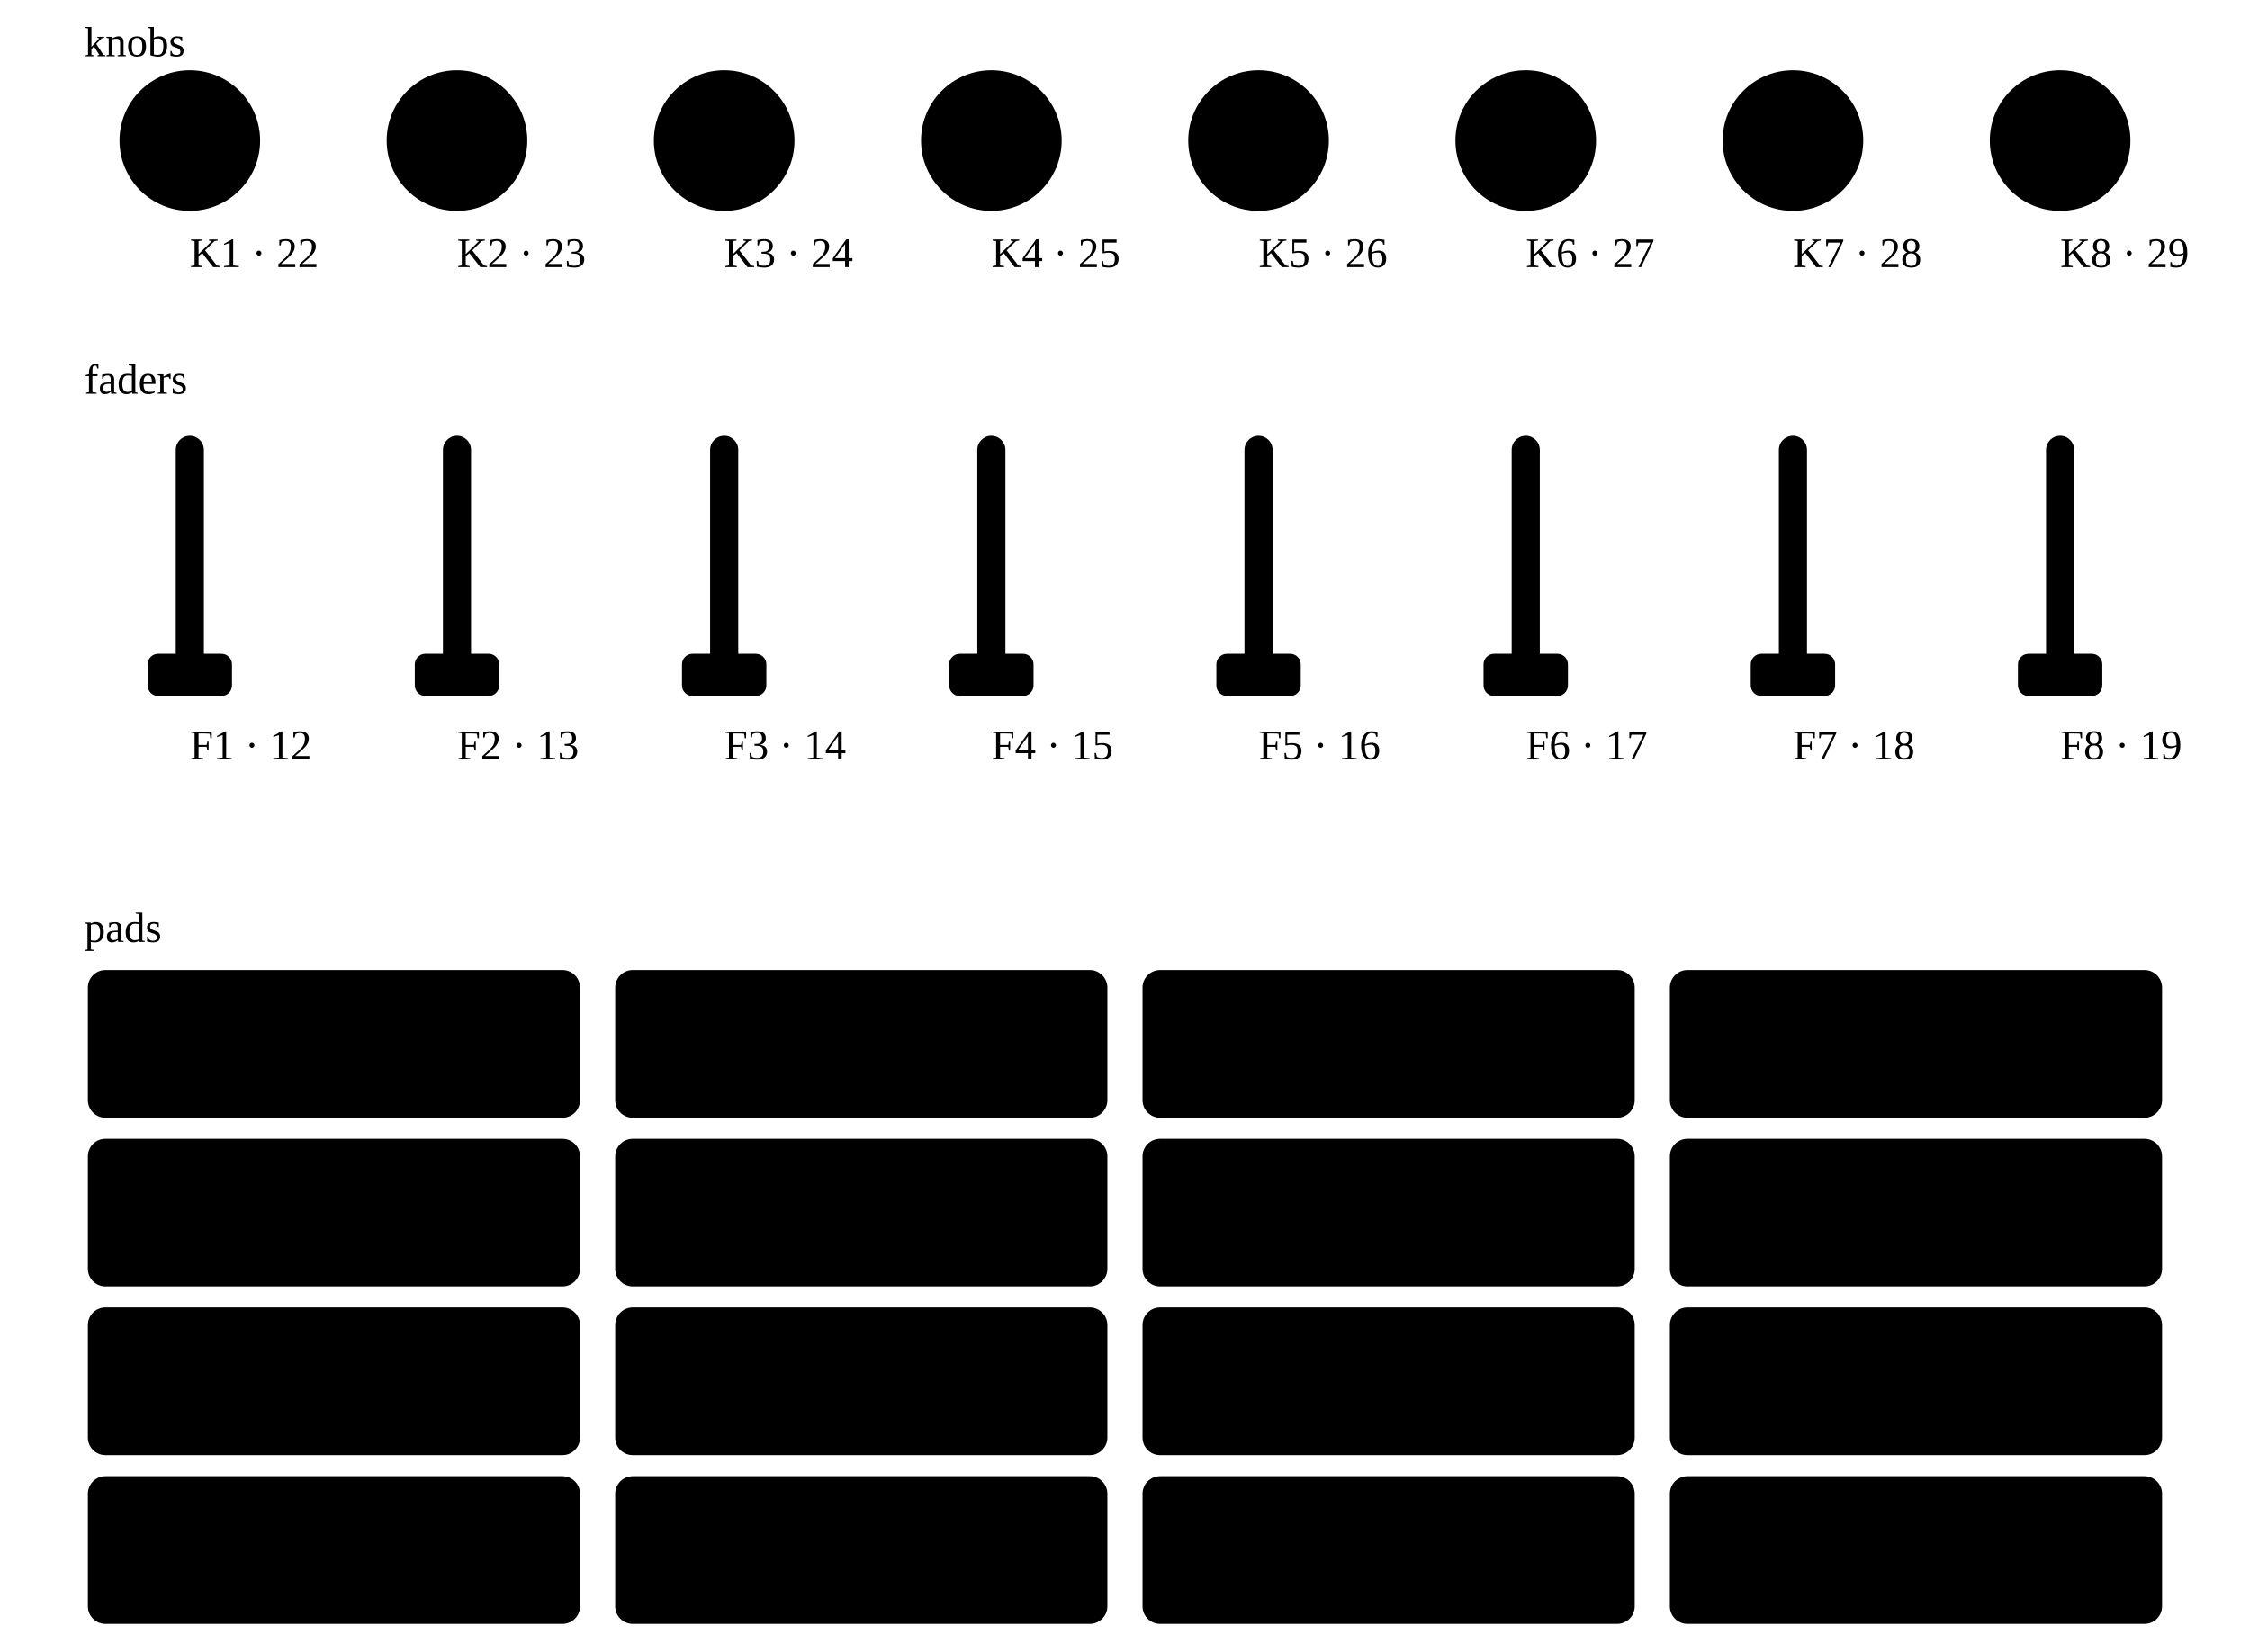
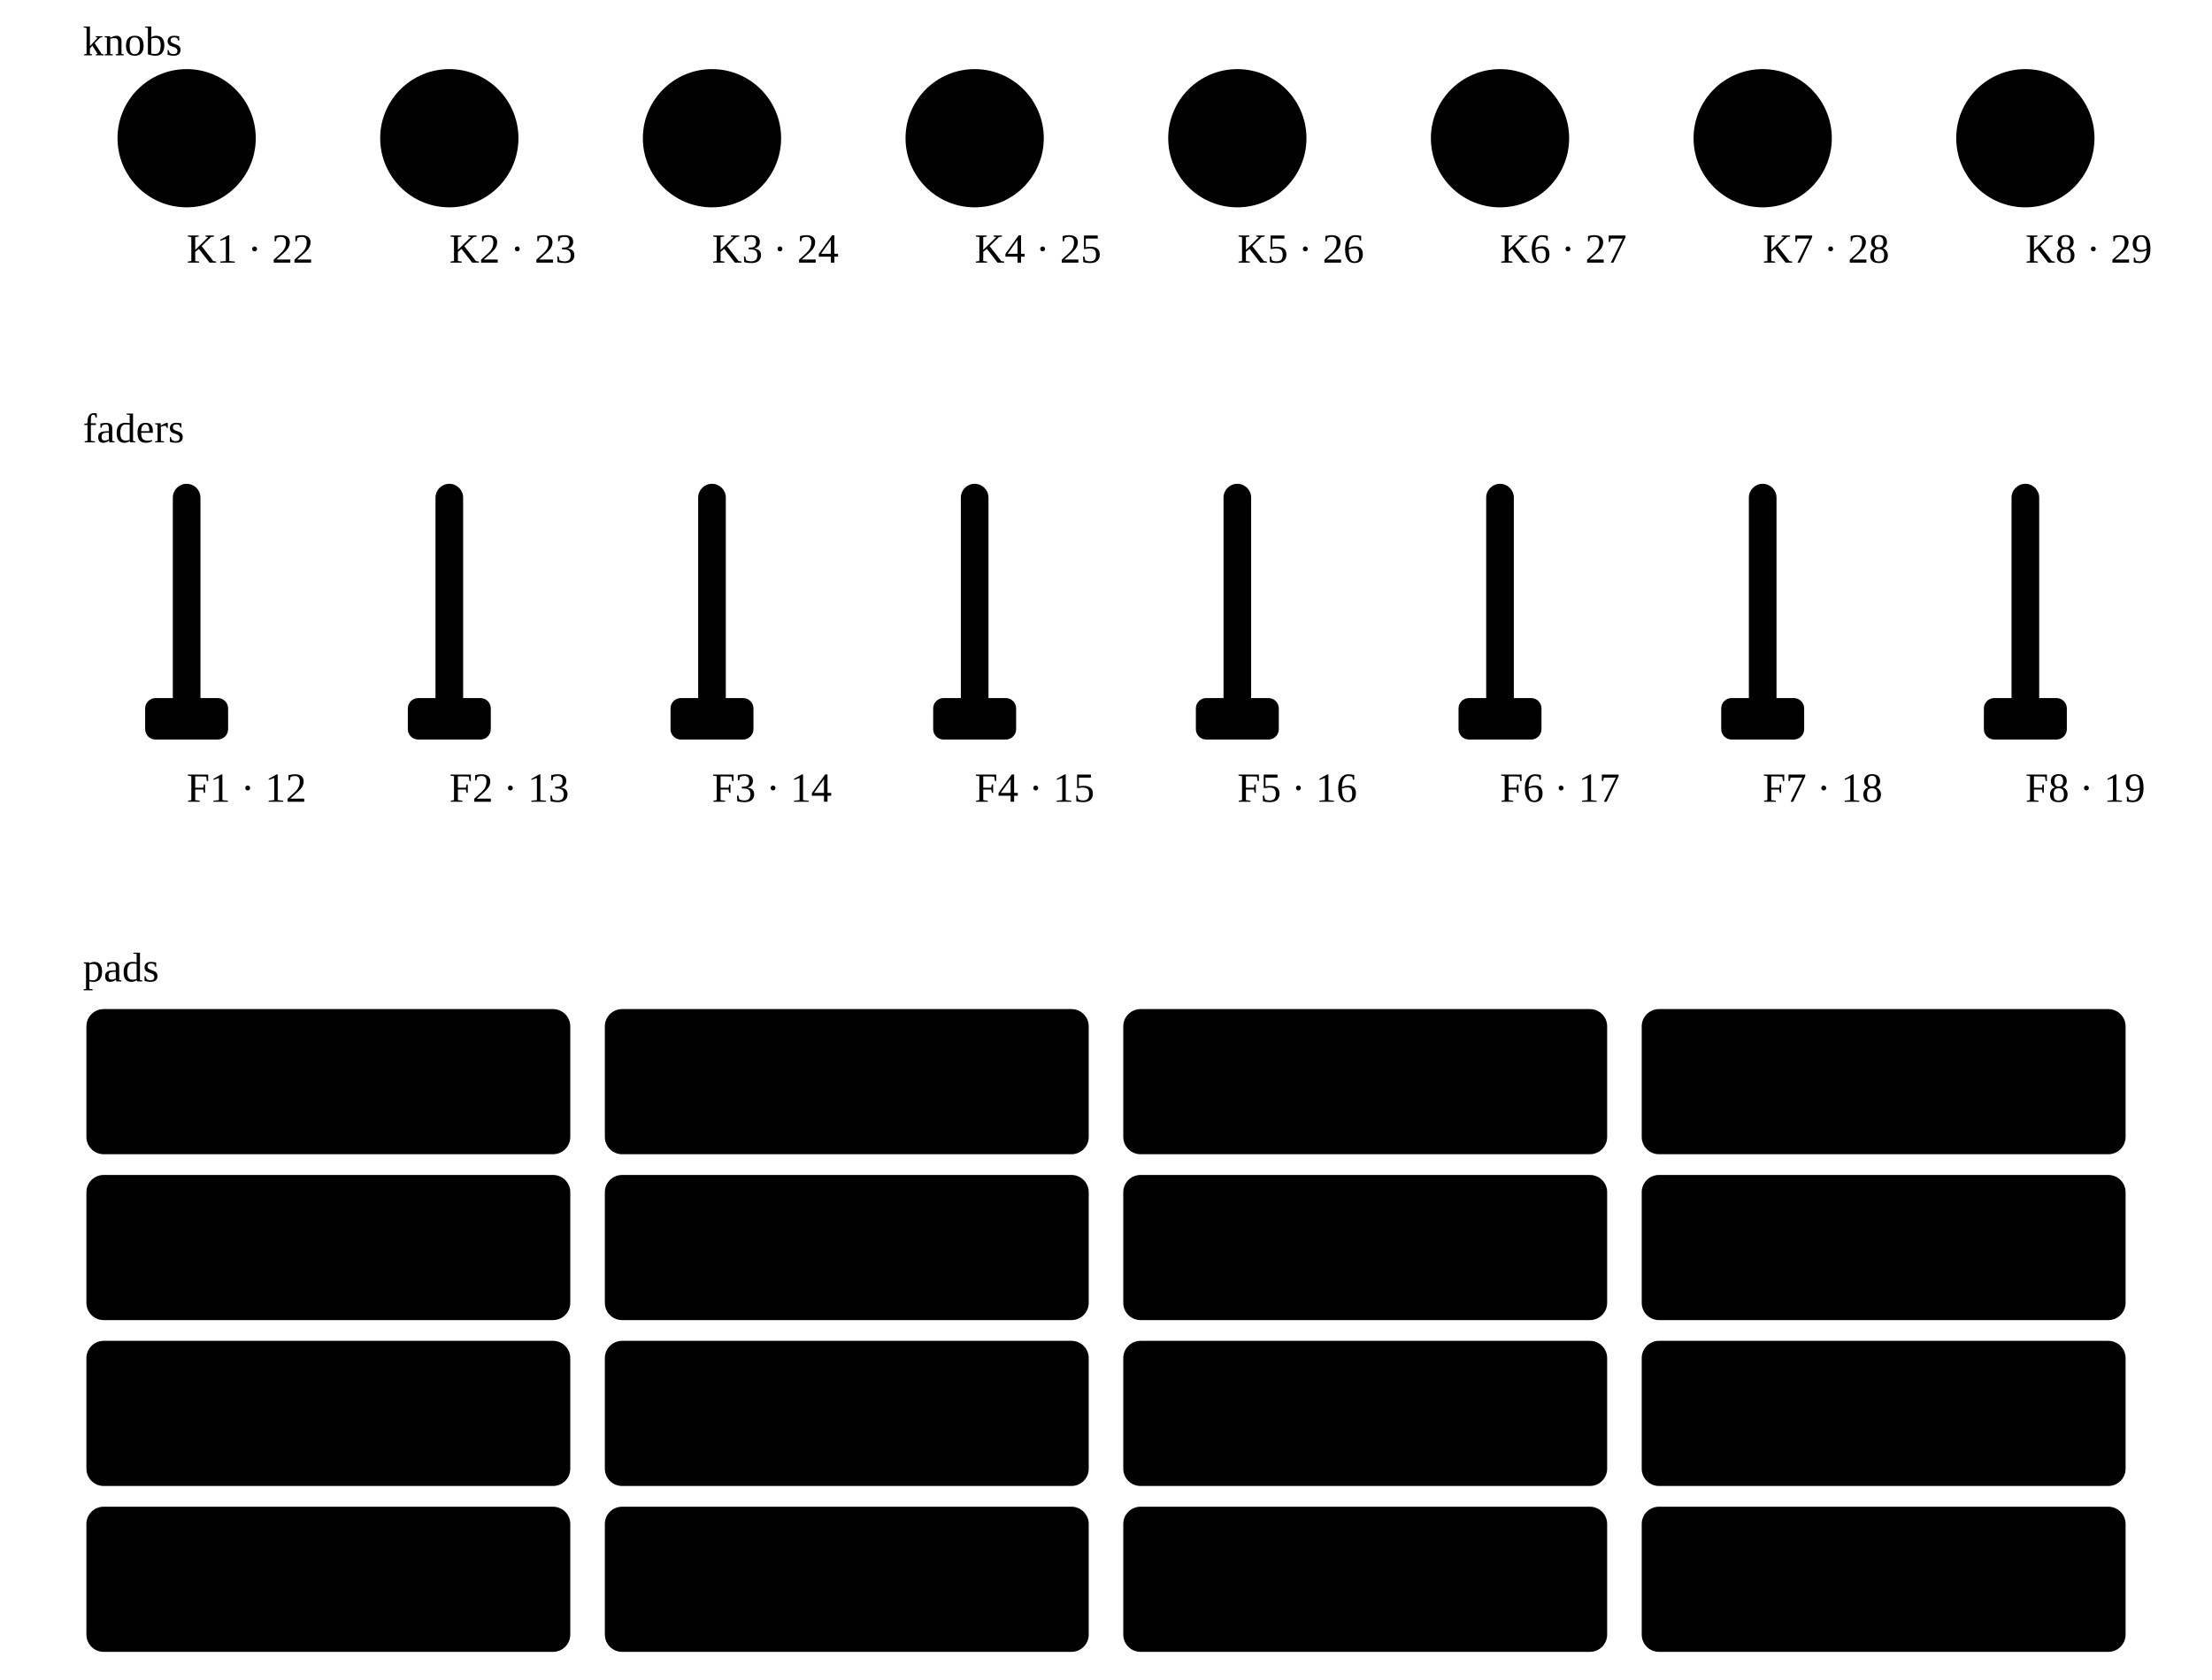
- <svg xmlns="http://www.w3.org/2000/svg" viewBox="0 0 640 470" class="box akai" aria-label="Akai MPD232">
+ <svg xmlns="http://www.w3.org/2000/svg" viewBox="0 0 640 486" class="box akai" aria-label="Akai MPD232">
  <text class="section" x="24" y="16">knobs</text>
  <g id="K1" class="spot knob" data-chars="11">
    <circle class="ring" cx="54.0" cy="40" r="20" />
    <circle class="cap" cx="54.0" cy="40" r="15" />
    <line class="pointer" x1="54.0" y1="40" x2="54.0" y2="28" />
    <text class="tag" x="54.0" y="76">K1 · 22</text>
  </g>
  <g id="K2" class="spot knob" data-chars="11">
    <circle class="ring" cx="130.0" cy="40" r="20" />
    <circle class="cap" cx="130.0" cy="40" r="15" />
    <line class="pointer" x1="130.0" y1="40" x2="130.0" y2="28" />
    <text class="tag" x="130.0" y="76">K2 · 23</text>
  </g>
  <g id="K3" class="spot knob" data-chars="11">
    <circle class="ring" cx="206.0" cy="40" r="20" />
    <circle class="cap" cx="206.0" cy="40" r="15" />
    <line class="pointer" x1="206.0" y1="40" x2="206.0" y2="28" />
    <text class="tag" x="206.0" y="76">K3 · 24</text>
  </g>
  <g id="K4" class="spot knob" data-chars="11">
    <circle class="ring" cx="282.0" cy="40" r="20" />
    <circle class="cap" cx="282.0" cy="40" r="15" />
    <line class="pointer" x1="282.0" y1="40" x2="282.0" y2="28" />
    <text class="tag" x="282.0" y="76">K4 · 25</text>
  </g>
  <g id="K5" class="spot knob" data-chars="11">
    <circle class="ring" cx="358.0" cy="40" r="20" />
    <circle class="cap" cx="358.0" cy="40" r="15" />
    <line class="pointer" x1="358.0" y1="40" x2="358.0" y2="28" />
    <text class="tag" x="358.0" y="76">K5 · 26</text>
  </g>
  <g id="K6" class="spot knob" data-chars="11">
    <circle class="ring" cx="434.0" cy="40" r="20" />
    <circle class="cap" cx="434.0" cy="40" r="15" />
    <line class="pointer" x1="434.0" y1="40" x2="434.0" y2="28" />
    <text class="tag" x="434.0" y="76">K6 · 27</text>
  </g>
  <g id="K7" class="spot knob" data-chars="11">
    <circle class="ring" cx="510.0" cy="40" r="20" />
    <circle class="cap" cx="510.0" cy="40" r="15" />
    <line class="pointer" x1="510.0" y1="40" x2="510.0" y2="28" />
    <text class="tag" x="510.0" y="76">K7 · 28</text>
  </g>
  <g id="K8" class="spot knob" data-chars="11">
    <circle class="ring" cx="586.0" cy="40" r="20" />
    <circle class="cap" cx="586.0" cy="40" r="15" />
    <line class="pointer" x1="586.0" y1="40" x2="586.0" y2="28" />
    <text class="tag" x="586.0" y="76">K8 · 29</text>
  </g>
-   <text class="section" x="24" y="112">faders</text>
-   <g id="F1" class="spot fader" data-chars="11" data-lo="186" data-hi="126">
-     <rect class="track" x="50.0" y="124" width="8" height="72" rx="4" />
-     <rect class="cap thumb" x="42.0" y="186" width="24" height="12" rx="3" />
-     <text class="tag" x="54.0" y="216">F1 · 12</text>
-   </g>
-   <g id="F2" class="spot fader" data-chars="11" data-lo="186" data-hi="126">
-     <rect class="track" x="126.0" y="124" width="8" height="72" rx="4" />
-     <rect class="cap thumb" x="118.0" y="186" width="24" height="12" rx="3" />
-     <text class="tag" x="130.0" y="216">F2 · 13</text>
-   </g>
-   <g id="F3" class="spot fader" data-chars="11" data-lo="186" data-hi="126">
-     <rect class="track" x="202.0" y="124" width="8" height="72" rx="4" />
-     <rect class="cap thumb" x="194.0" y="186" width="24" height="12" rx="3" />
-     <text class="tag" x="206.0" y="216">F3 · 14</text>
-   </g>
-   <g id="F4" class="spot fader" data-chars="11" data-lo="186" data-hi="126">
-     <rect class="track" x="278.0" y="124" width="8" height="72" rx="4" />
-     <rect class="cap thumb" x="270.0" y="186" width="24" height="12" rx="3" />
-     <text class="tag" x="282.0" y="216">F4 · 15</text>
-   </g>
-   <g id="F5" class="spot fader" data-chars="11" data-lo="186" data-hi="126">
-     <rect class="track" x="354.0" y="124" width="8" height="72" rx="4" />
-     <rect class="cap thumb" x="346.0" y="186" width="24" height="12" rx="3" />
-     <text class="tag" x="358.0" y="216">F5 · 16</text>
-   </g>
-   <g id="F6" class="spot fader" data-chars="11" data-lo="186" data-hi="126">
-     <rect class="track" x="430.0" y="124" width="8" height="72" rx="4" />
-     <rect class="cap thumb" x="422.0" y="186" width="24" height="12" rx="3" />
-     <text class="tag" x="434.0" y="216">F6 · 17</text>
-   </g>
-   <g id="F7" class="spot fader" data-chars="11" data-lo="186" data-hi="126">
-     <rect class="track" x="506.0" y="124" width="8" height="72" rx="4" />
-     <rect class="cap thumb" x="498.0" y="186" width="24" height="12" rx="3" />
-     <text class="tag" x="510.0" y="216">F7 · 18</text>
-   </g>
-   <g id="F8" class="spot fader" data-chars="11" data-lo="186" data-hi="126">
-     <rect class="track" x="582.0" y="124" width="8" height="72" rx="4" />
-     <rect class="cap thumb" x="574.0" y="186" width="24" height="12" rx="3" />
-     <text class="tag" x="586.0" y="216">F8 · 19</text>
-   </g>
-   <text class="section" x="24" y="268">pads</text>
-   <g id="P13" class="spot pad" data-chars="20">
-     <rect class="cap" x="25.0" y="276" width="140" height="42" rx="5" />
-     <text class="tag" x="95.0" y="287">13 · PA1 · 44</text>
-   </g>
-   <g id="P14" class="spot pad" data-chars="20">
-     <rect class="cap" x="175.0" y="276" width="140" height="42" rx="5" />
-     <text class="tag" x="245.0" y="287">14 · PA2 · 45</text>
-   </g>
-   <g id="P15" class="spot pad" data-chars="20">
-     <rect class="cap" x="325.0" y="276" width="140" height="42" rx="5" />
-     <text class="tag" x="395.0" y="287">15 · PA3 · 46</text>
-   </g>
-   <g id="P16" class="spot pad" data-chars="20">
-     <rect class="cap" x="475.0" y="276" width="140" height="42" rx="5" />
-     <text class="tag" x="545.0" y="287">16 · PA4 · 47</text>
-   </g>
-   <g id="P9" class="spot pad" data-chars="20">
-     <rect class="cap" x="25.0" y="324" width="140" height="42" rx="5" />
-     <text class="tag" x="95.0" y="335">9 · PB1 · 36</text>
-   </g>
-   <g id="P10" class="spot pad" data-chars="20">
-     <rect class="cap" x="175.0" y="324" width="140" height="42" rx="5" />
-     <text class="tag" x="245.0" y="335">10 · PB2 · 37</text>
-   </g>
-   <g id="P11" class="spot pad" data-chars="20">
-     <rect class="cap" x="325.0" y="324" width="140" height="42" rx="5" />
-     <text class="tag" x="395.0" y="335">11 · PB3 · 38</text>
-   </g>
-   <g id="P12" class="spot pad" data-chars="20">
-     <rect class="cap" x="475.0" y="324" width="140" height="42" rx="5" />
-     <text class="tag" x="545.0" y="335">12 · PB4 · 39</text>
-   </g>
-   <g id="P5" class="spot pad" data-chars="20">
-     <rect class="cap" x="25.0" y="372" width="140" height="42" rx="5" />
-     <text class="tag" x="95.0" y="383">5 · PB5 · 40</text>
-   </g>
-   <g id="P6" class="spot pad" data-chars="20">
-     <rect class="cap" x="175.0" y="372" width="140" height="42" rx="5" />
-     <text class="tag" x="245.0" y="383">6 · PB6 · 41</text>
-   </g>
-   <g id="P7" class="spot pad" data-chars="20">
-     <rect class="cap" x="325.0" y="372" width="140" height="42" rx="5" />
-     <text class="tag" x="395.0" y="383">7 · PB7 · 42</text>
-   </g>
-   <g id="P8" class="spot pad" data-chars="20">
-     <rect class="cap" x="475.0" y="372" width="140" height="42" rx="5" />
-     <text class="tag" x="545.0" y="383">8 · PB8 · 43</text>
-   </g>
-   <g id="P1" class="spot pad" data-chars="20">
-     <rect class="cap" x="25.0" y="420" width="140" height="42" rx="5" />
-     <text class="tag" x="95.0" y="431">1 · PA5 · 48</text>
-   </g>
-   <g id="P2" class="spot pad" data-chars="20">
-     <rect class="cap" x="175.0" y="420" width="140" height="42" rx="5" />
-     <text class="tag" x="245.0" y="431">2 · PA6 · 49</text>
-   </g>
-   <g id="P3" class="spot pad" data-chars="20">
-     <rect class="cap" x="325.0" y="420" width="140" height="42" rx="5" />
-     <text class="tag" x="395.0" y="431">3 · PA7 · 50</text>
-   </g>
-   <g id="P4" class="spot pad" data-chars="20">
-     <rect class="cap" x="475.0" y="420" width="140" height="42" rx="5" />
-     <text class="tag" x="545.0" y="431">4 · PA8 · 51</text>
+   <g transform="translate(0,16)">
+     <text class="section" x="24" y="112">faders</text>
+     <g id="F1" class="spot fader" data-chars="11" data-lo="186" data-hi="126">
+       <rect class="track" x="50.0" y="124" width="8" height="72" rx="4" />
+       <rect class="cap thumb" x="42.0" y="186" width="24" height="12" rx="3" />
+       <text class="tag" x="54.0" y="216">F1 · 12</text>
+     </g>
+     <g id="F2" class="spot fader" data-chars="11" data-lo="186" data-hi="126">
+       <rect class="track" x="126.0" y="124" width="8" height="72" rx="4" />
+       <rect class="cap thumb" x="118.0" y="186" width="24" height="12" rx="3" />
+       <text class="tag" x="130.0" y="216">F2 · 13</text>
+     </g>
+     <g id="F3" class="spot fader" data-chars="11" data-lo="186" data-hi="126">
+       <rect class="track" x="202.0" y="124" width="8" height="72" rx="4" />
+       <rect class="cap thumb" x="194.0" y="186" width="24" height="12" rx="3" />
+       <text class="tag" x="206.0" y="216">F3 · 14</text>
+     </g>
+     <g id="F4" class="spot fader" data-chars="11" data-lo="186" data-hi="126">
+       <rect class="track" x="278.0" y="124" width="8" height="72" rx="4" />
+       <rect class="cap thumb" x="270.0" y="186" width="24" height="12" rx="3" />
+       <text class="tag" x="282.0" y="216">F4 · 15</text>
+     </g>
+     <g id="F5" class="spot fader" data-chars="11" data-lo="186" data-hi="126">
+       <rect class="track" x="354.0" y="124" width="8" height="72" rx="4" />
+       <rect class="cap thumb" x="346.0" y="186" width="24" height="12" rx="3" />
+       <text class="tag" x="358.0" y="216">F5 · 16</text>
+     </g>
+     <g id="F6" class="spot fader" data-chars="11" data-lo="186" data-hi="126">
+       <rect class="track" x="430.0" y="124" width="8" height="72" rx="4" />
+       <rect class="cap thumb" x="422.0" y="186" width="24" height="12" rx="3" />
+       <text class="tag" x="434.0" y="216">F6 · 17</text>
+     </g>
+     <g id="F7" class="spot fader" data-chars="11" data-lo="186" data-hi="126">
+       <rect class="track" x="506.0" y="124" width="8" height="72" rx="4" />
+       <rect class="cap thumb" x="498.0" y="186" width="24" height="12" rx="3" />
+       <text class="tag" x="510.0" y="216">F7 · 18</text>
+     </g>
+     <g id="F8" class="spot fader" data-chars="11" data-lo="186" data-hi="126">
+       <rect class="track" x="582.0" y="124" width="8" height="72" rx="4" />
+       <rect class="cap thumb" x="574.0" y="186" width="24" height="12" rx="3" />
+       <text class="tag" x="586.0" y="216">F8 · 19</text>
+     </g>
+     <text class="section" x="24" y="268">pads</text>
+     <g id="P13" class="spot pad" data-chars="20">
+       <rect class="cap" x="25.0" y="276" width="140" height="42" rx="5" />
+       <text class="tag" x="95.0" y="287">13 · PA1 · 44</text>
+     </g>
+     <g id="P14" class="spot pad" data-chars="20">
+       <rect class="cap" x="175.0" y="276" width="140" height="42" rx="5" />
+       <text class="tag" x="245.0" y="287">14 · PA2 · 45</text>
+     </g>
+     <g id="P15" class="spot pad" data-chars="20">
+       <rect class="cap" x="325.0" y="276" width="140" height="42" rx="5" />
+       <text class="tag" x="395.0" y="287">15 · PA3 · 46</text>
+     </g>
+     <g id="P16" class="spot pad" data-chars="20">
+       <rect class="cap" x="475.0" y="276" width="140" height="42" rx="5" />
+       <text class="tag" x="545.0" y="287">16 · PA4 · 47</text>
+     </g>
+     <g id="P9" class="spot pad" data-chars="20">
+       <rect class="cap" x="25.0" y="324" width="140" height="42" rx="5" />
+       <text class="tag" x="95.0" y="335">9 · PB1 · 36</text>
+     </g>
+     <g id="P10" class="spot pad" data-chars="20">
+       <rect class="cap" x="175.0" y="324" width="140" height="42" rx="5" />
+       <text class="tag" x="245.0" y="335">10 · PB2 · 37</text>
+     </g>
+     <g id="P11" class="spot pad" data-chars="20">
+       <rect class="cap" x="325.0" y="324" width="140" height="42" rx="5" />
+       <text class="tag" x="395.0" y="335">11 · PB3 · 38</text>
+     </g>
+     <g id="P12" class="spot pad" data-chars="20">
+       <rect class="cap" x="475.0" y="324" width="140" height="42" rx="5" />
+       <text class="tag" x="545.0" y="335">12 · PB4 · 39</text>
+     </g>
+     <g id="P5" class="spot pad" data-chars="20">
+       <rect class="cap" x="25.0" y="372" width="140" height="42" rx="5" />
+       <text class="tag" x="95.0" y="383">5 · PB5 · 40</text>
+     </g>
+     <g id="P6" class="spot pad" data-chars="20">
+       <rect class="cap" x="175.0" y="372" width="140" height="42" rx="5" />
+       <text class="tag" x="245.0" y="383">6 · PB6 · 41</text>
+     </g>
+     <g id="P7" class="spot pad" data-chars="20">
+       <rect class="cap" x="325.0" y="372" width="140" height="42" rx="5" />
+       <text class="tag" x="395.0" y="383">7 · PB7 · 42</text>
+     </g>
+     <g id="P8" class="spot pad" data-chars="20">
+       <rect class="cap" x="475.0" y="372" width="140" height="42" rx="5" />
+       <text class="tag" x="545.0" y="383">8 · PB8 · 43</text>
+     </g>
+     <g id="P1" class="spot pad" data-chars="20">
+       <rect class="cap" x="25.0" y="420" width="140" height="42" rx="5" />
+       <text class="tag" x="95.0" y="431">1 · PA5 · 48</text>
+     </g>
+     <g id="P2" class="spot pad" data-chars="20">
+       <rect class="cap" x="175.0" y="420" width="140" height="42" rx="5" />
+       <text class="tag" x="245.0" y="431">2 · PA6 · 49</text>
+     </g>
+     <g id="P3" class="spot pad" data-chars="20">
+       <rect class="cap" x="325.0" y="420" width="140" height="42" rx="5" />
+       <text class="tag" x="395.0" y="431">3 · PA7 · 50</text>
+     </g>
+     <g id="P4" class="spot pad" data-chars="20">
+       <rect class="cap" x="475.0" y="420" width="140" height="42" rx="5" />
+       <text class="tag" x="545.0" y="431">4 · PA8 · 51</text>
+     </g>
  </g>
</svg>
